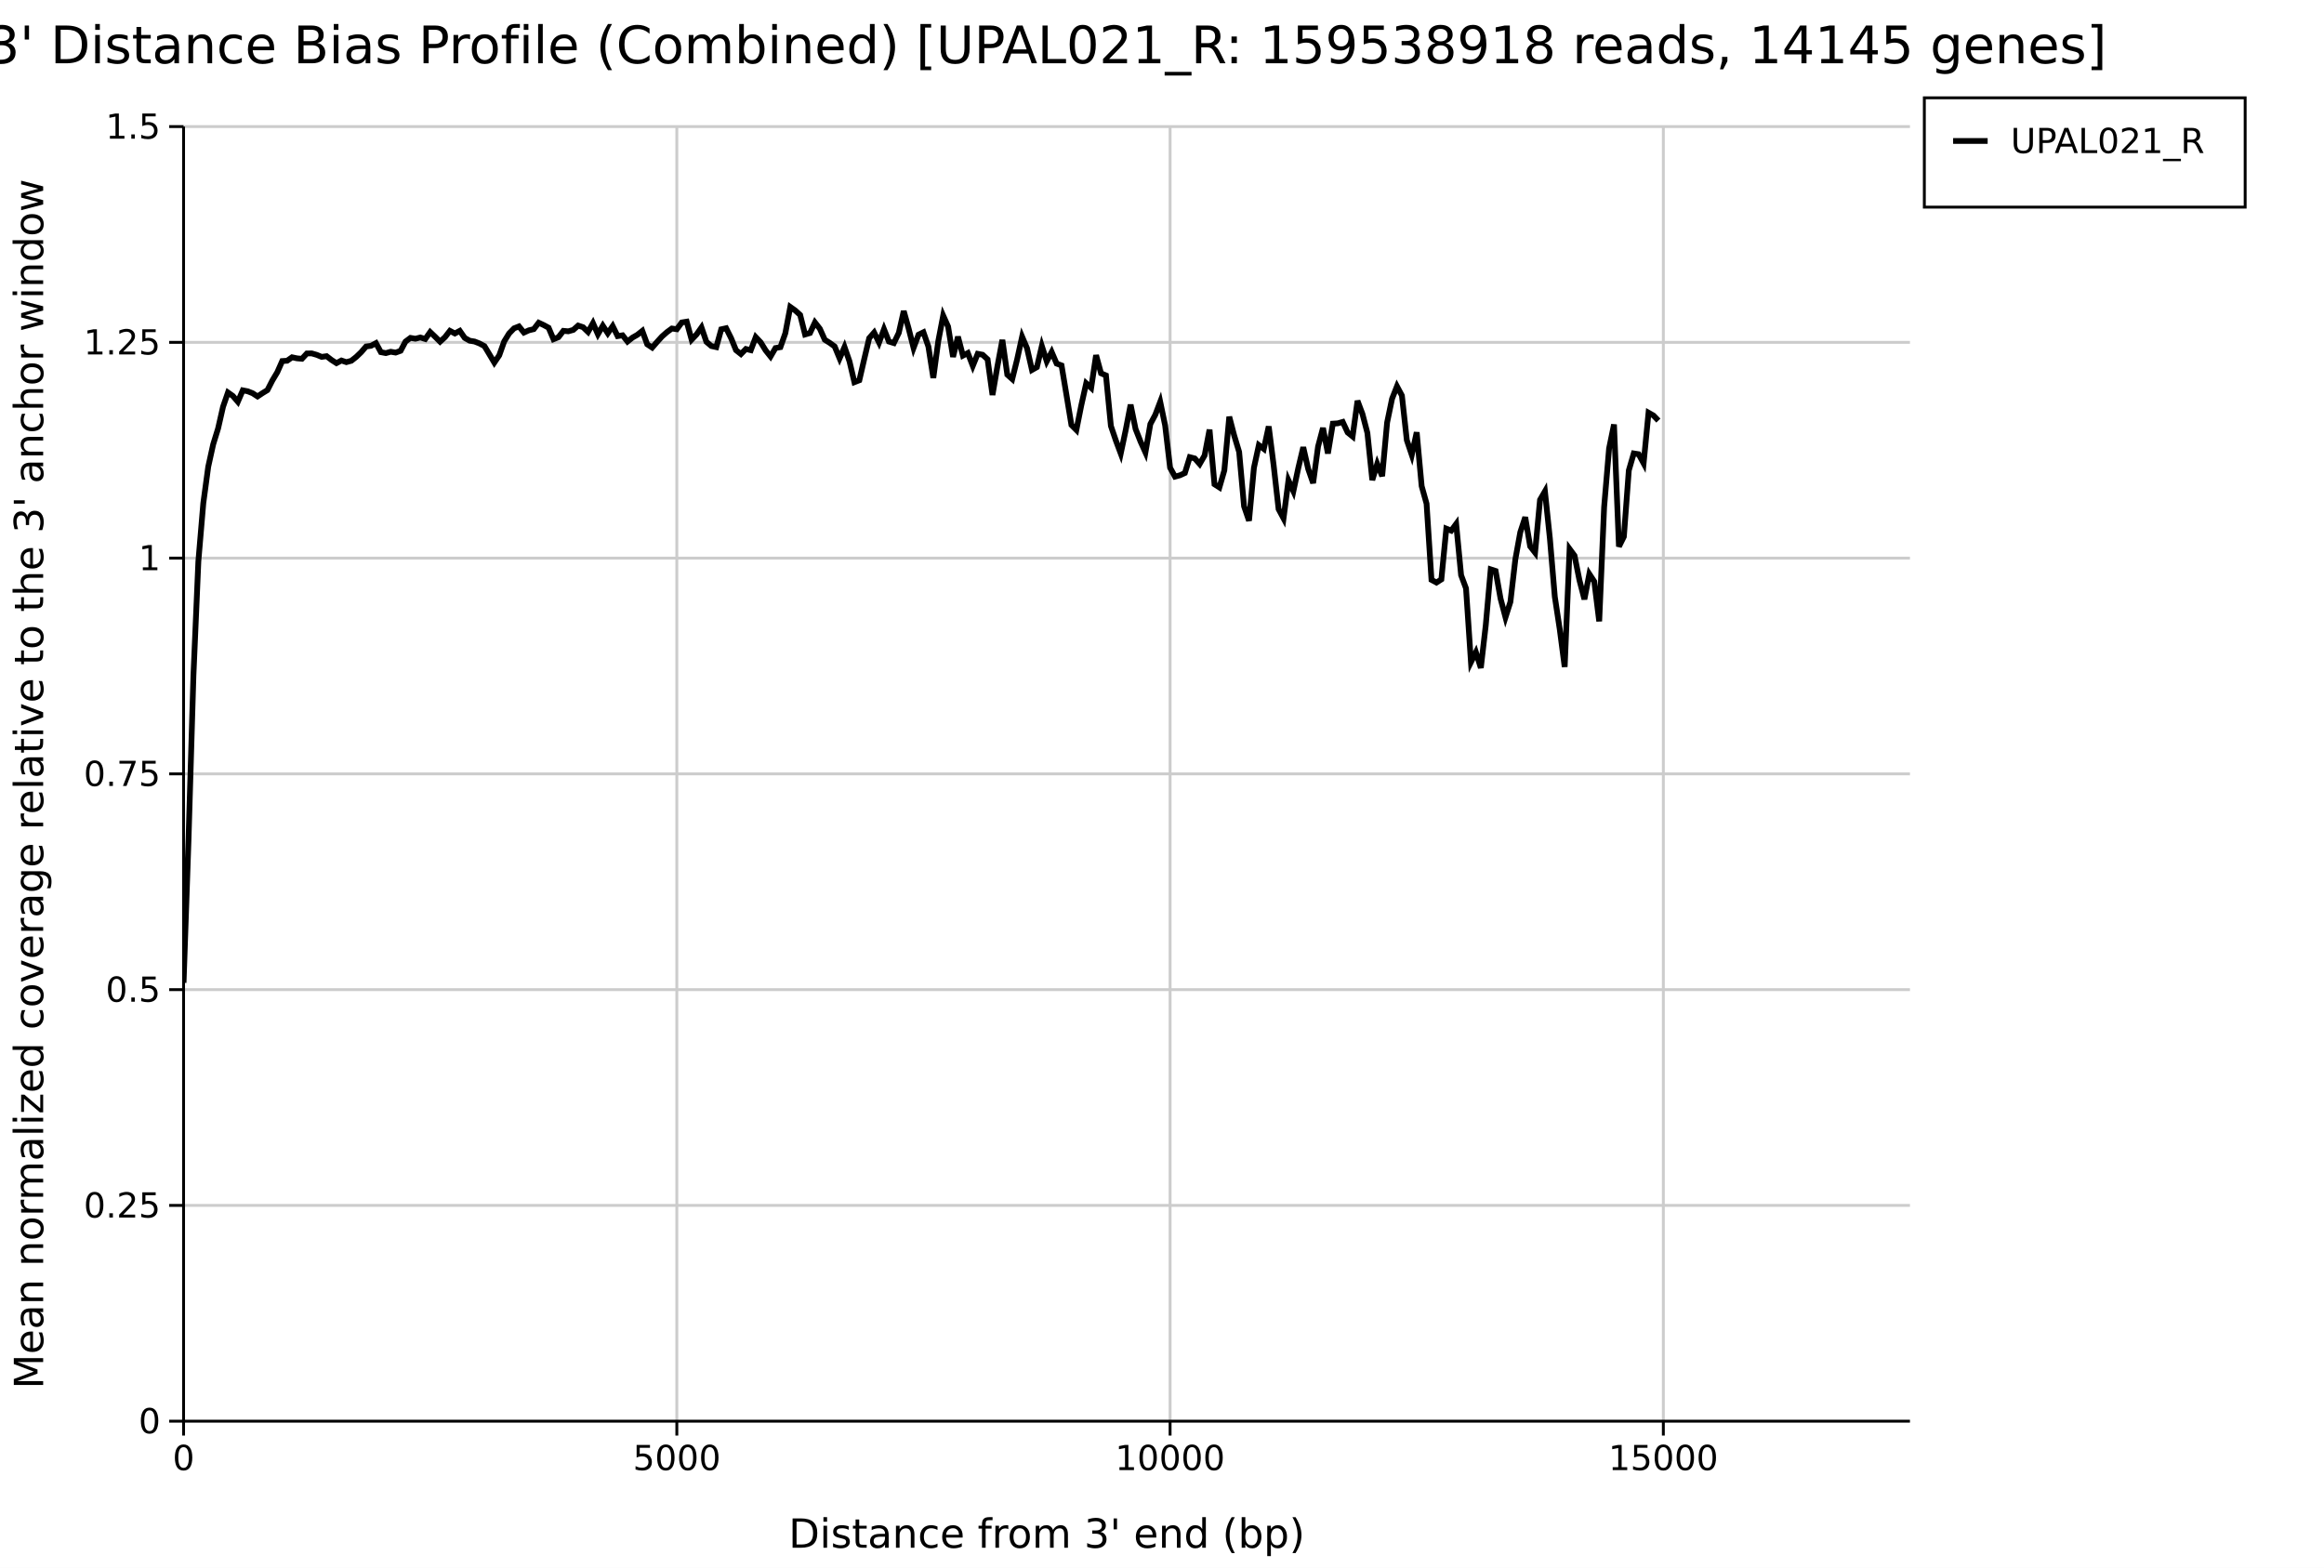
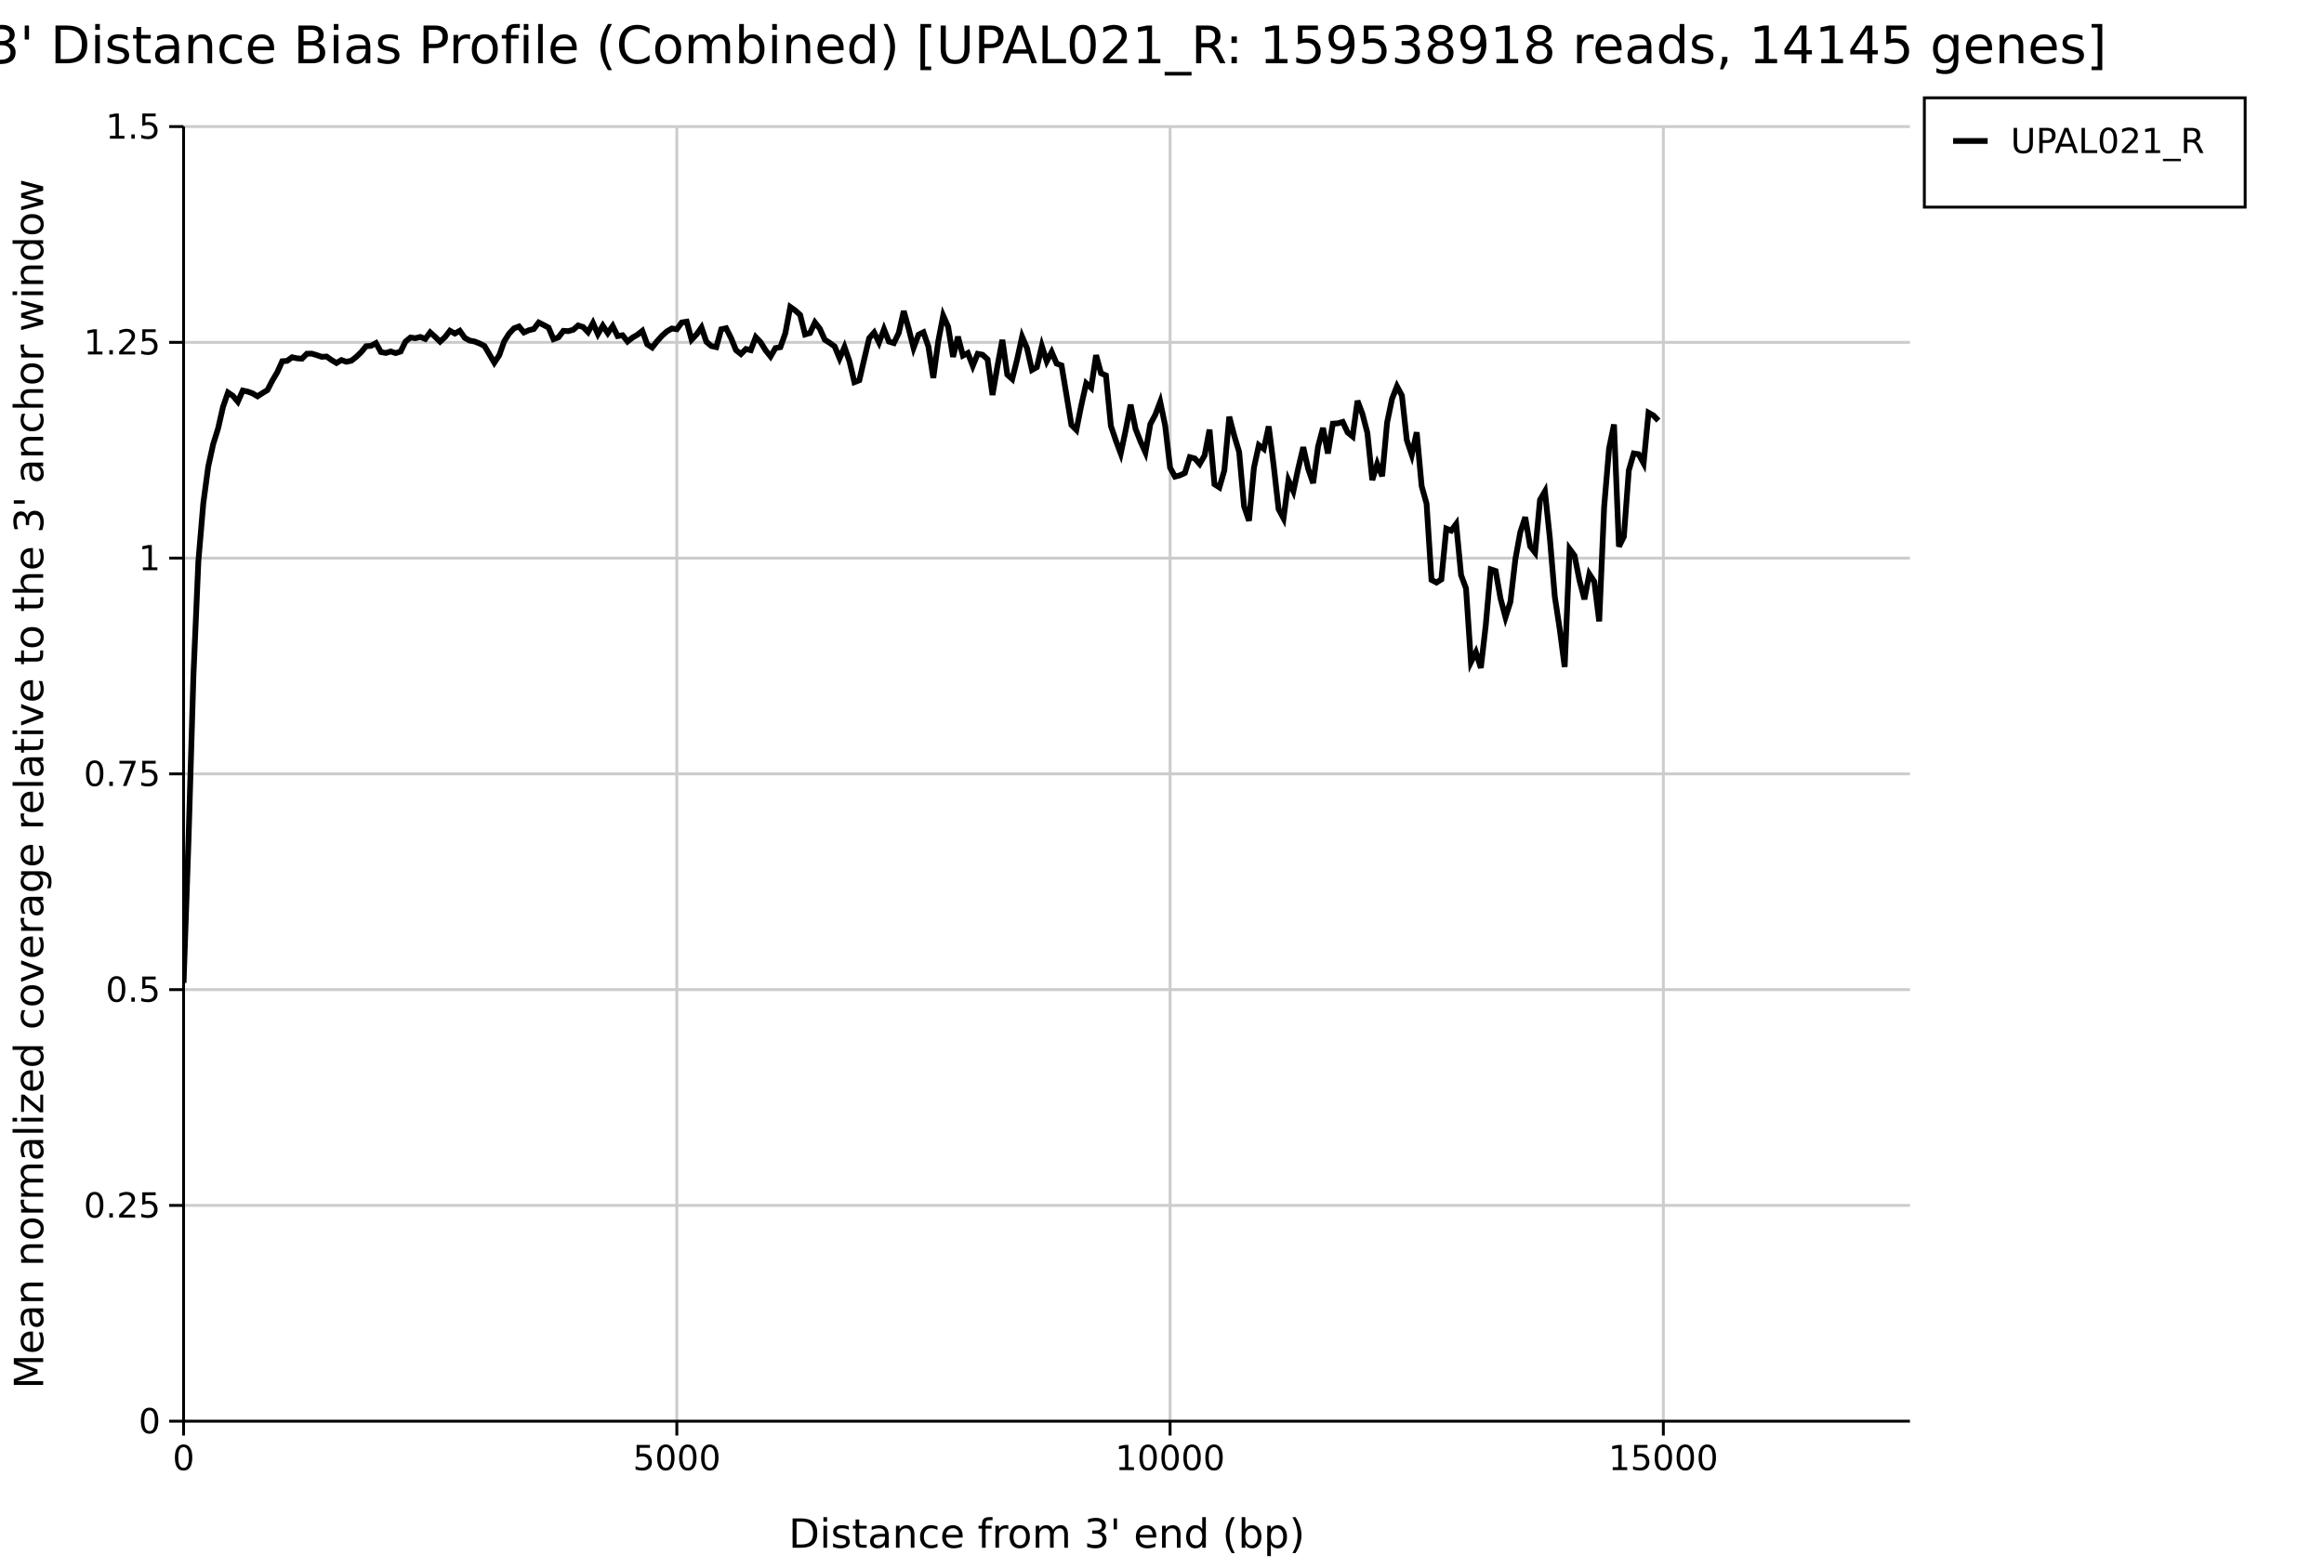
<svg xmlns="http://www.w3.org/2000/svg" width="807.7" height="545" font-family="DejaVu Sans, Liberation Sans, Arial, sans-serif" fill="black">
  <rect width="100%" height="100%" fill="white" />
  <defs>
    <clipPath id="kuva-clip-2">
      <rect x="63.8" y="44" width="600" height="450" />
    </clipPath>
  </defs>
  <line x1="235.23" y1="44" x2="235.23" y2="494" stroke="#cccccc" stroke-width="1" />
  <line x1="406.66" y1="44" x2="406.66" y2="494" stroke="#cccccc" stroke-width="1" />
  <line x1="578.09" y1="44" x2="578.09" y2="494" stroke="#cccccc" stroke-width="1" />
  <line x1="63.8" y1="419" x2="663.8" y2="419" stroke="#cccccc" stroke-width="1" />
  <line x1="63.8" y1="344" x2="663.8" y2="344" stroke="#cccccc" stroke-width="1" />
  <line x1="63.8" y1="269" x2="663.8" y2="269" stroke="#cccccc" stroke-width="1" />
  <line x1="63.8" y1="194" x2="663.8" y2="194" stroke="#cccccc" stroke-width="1" />
  <line x1="63.8" y1="119" x2="663.8" y2="119" stroke="#cccccc" stroke-width="1" />
  <line x1="63.8" y1="44" x2="663.8" y2="44" stroke="#cccccc" stroke-width="1" />
  <line x1="63.8" y1="494" x2="663.8" y2="494" stroke="#000000" stroke-width="1" />
  <line x1="63.8" y1="44" x2="63.8" y2="494" stroke="#000000" stroke-width="1" />
  <line x1="63.8" y1="494" x2="63.8" y2="499" stroke="#000000" stroke-width="1" />
  <text x="63.8" y="511" font-size="12" text-anchor="middle">0</text>
  <line x1="235.23" y1="494" x2="235.23" y2="499" stroke="#000000" stroke-width="1" />
  <text x="235.23" y="511" font-size="12" text-anchor="middle">5000</text>
  <line x1="406.66" y1="494" x2="406.66" y2="499" stroke="#000000" stroke-width="1" />
  <text x="406.66" y="511" font-size="12" text-anchor="middle">10000</text>
  <line x1="578.09" y1="494" x2="578.09" y2="499" stroke="#000000" stroke-width="1" />
  <text x="578.09" y="511" font-size="12" text-anchor="middle">15000</text>
  <line x1="58.8" y1="494" x2="63.8" y2="494" stroke="#000000" stroke-width="1" />
  <text x="55.8" y="498.2" font-size="12" text-anchor="end">0</text>
  <line x1="58.8" y1="419" x2="63.8" y2="419" stroke="#000000" stroke-width="1" />
  <text x="55.8" y="423.2" font-size="12" text-anchor="end">0.25</text>
  <line x1="58.8" y1="344" x2="63.8" y2="344" stroke="#000000" stroke-width="1" />
  <text x="55.8" y="348.2" font-size="12" text-anchor="end">0.5</text>
  <line x1="58.8" y1="269" x2="63.8" y2="269" stroke="#000000" stroke-width="1" />
  <text x="55.8" y="273.2" font-size="12" text-anchor="end">0.75</text>
  <line x1="58.8" y1="194" x2="63.8" y2="194" stroke="#000000" stroke-width="1" />
  <text x="55.8" y="198.2" font-size="12" text-anchor="end">1</text>
  <line x1="58.8" y1="119" x2="63.8" y2="119" stroke="#000000" stroke-width="1" />
  <text x="55.8" y="123.2" font-size="12" text-anchor="end">1.25</text>
  <line x1="58.8" y1="44" x2="63.8" y2="44" stroke="#000000" stroke-width="1" />
  <text x="55.8" y="48.2" font-size="12" text-anchor="end">1.5</text>
  <text x="363.8" y="538" font-size="14" text-anchor="middle">Distance from 3' end (bp)</text>
  <text x="15" y="272.5" font-size="14" text-anchor="middle" transform="rotate(-90,15,272.5)">Mean normalized coverage relative to the 3' anchor window</text>
  <text x="363.8" y="22" font-size="18" text-anchor="middle">3' Distance Bias Profile (Combined) [UPAL021_R: 159538918 reads, 14145 genes]</text>
  <g clip-path="url(#kuva-clip-2)">
-     <path d="M 63.8 341.63 L 65.51 292.21 L 67.23 234.76 L 68.94 195.16 L 70.66 174.9 L 72.37 162.24 L 74.09 154.46 L 75.8 148.92 L 77.51 141.41 L 79.23 136.43 L 80.94 137.64 L 82.66 139.65 L 84.37 135.68 L 86.09 136.01 L 87.8 136.69 L 89.51 137.8 L 91.23 136.65 L 92.94 135.61 L 94.66 132.25 L 96.37 129.39 L 98.09 125.5 L 99.8 125.39 L 101.51 124.19 L 103.23 124.56 L 104.94 124.71 L 106.66 122.86 L 108.37 122.85 L 110.09 123.35 L 111.8 124.05 L 113.51 123.81 L 115.23 125.13 L 116.94 126.23 L 118.66 125.31 L 120.37 125.88 L 122.09 125.41 L 123.8 124.07 L 125.51 122.43 L 127.23 120.43 L 128.94 120.2 L 130.66 119.28 L 132.37 122.41 L 134.09 122.74 L 135.8 122.27 L 137.51 122.56 L 139.23 121.94 L 140.94 118.72 L 142.66 117.45 L 144.37 117.74 L 146.09 117.31 L 147.8 117.84 L 149.51 115.42 L 151.23 117.06 L 152.94 118.76 L 154.66 117.2 L 156.37 115.0 L 158.09 115.91 L 159.8 115.0 L 161.51 117.46 L 163.23 118.43 L 164.94 118.71 L 166.66 119.39 L 168.37 120.31 L 170.09 123.16 L 171.8 126.04 L 173.51 123.51 L 175.23 118.68 L 176.94 115.9 L 178.66 114.13 L 180.37 113.46 L 182.09 115.6 L 183.8 114.82 L 185.51 114.41 L 187.23 112.18 L 188.94 112.98 L 190.66 113.91 L 192.37 117.92 L 194.09 117.21 L 195.8 115.0 L 197.51 115.16 L 199.23 114.68 L 200.94 113.17 L 202.66 113.74 L 204.37 115.39 L 206.09 112.33 L 207.8 116.18 L 209.51 113.22 L 211.23 115.84 L 212.94 113.36 L 214.66 116.83 L 216.37 116.55 L 218.09 118.72 L 219.8 117.36 L 221.51 116.38 L 223.23 115.02 L 224.94 119.68 L 226.66 120.82 L 228.37 118.84 L 230.09 116.95 L 231.8 115.44 L 233.51 114.19 L 235.23 114.44 L 236.94 112.09 L 238.66 111.81 L 240.37 118.06 L 242.09 116.24 L 243.8 113.82 L 245.51 118.82 L 247.23 120.28 L 248.94 120.66 L 250.66 114.47 L 252.37 114.09 L 254.09 117.54 L 255.8 121.72 L 257.51 123.07 L 259.23 121.31 L 260.94 121.72 L 262.66 117.18 L 264.37 118.99 L 266.09 121.78 L 267.8 123.92 L 269.51 120.98 L 271.23 120.67 L 272.94 115.83 L 274.66 106.7 L 276.37 107.91 L 278.09 109.47 L 279.8 116.26 L 281.51 115.76 L 283.23 112.08 L 284.94 114.27 L 286.66 118.11 L 288.37 119.18 L 290.09 120.43 L 291.8 124.57 L 293.51 120.62 L 295.23 125.58 L 296.94 132.85 L 298.66 132.18 L 300.37 124.79 L 302.09 117.53 L 303.8 115.58 L 305.51 119.07 L 307.23 114.43 L 308.94 118.72 L 310.66 119.25 L 312.37 115.72 L 314.09 108.12 L 315.8 114.22 L 317.51 120.93 L 319.23 116.34 L 320.94 115.5 L 322.66 120.46 L 324.37 131.37 L 326.09 118.61 L 327.8 109.7 L 329.51 113.53 L 331.23 124.05 L 332.94 117.04 L 334.66 123.61 L 336.37 122.72 L 338.09 127.19 L 339.8 122.98 L 341.51 123.31 L 343.23 124.9 L 344.94 137.29 L 346.66 127.27 L 348.37 118.15 L 350.09 130.24 L 351.8 131.76 L 353.51 124.89 L 355.23 117.04 L 356.94 121.05 L 358.66 128.59 L 360.37 127.62 L 362.09 120.28 L 363.8 125.6 L 365.51 122.37 L 367.23 126.38 L 368.94 127.02 L 370.66 137.36 L 372.37 147.72 L 374.09 149.45 L 375.8 140.89 L 377.51 133.23 L 379.23 134.82 L 380.94 123.46 L 382.66 129.75 L 384.37 130.49 L 386.09 148.06 L 387.8 153.09 L 389.51 157.65 L 391.23 149.53 L 392.94 140.67 L 394.66 149.1 L 396.37 153.44 L 398.09 157.26 L 399.8 147.4 L 401.51 144.2 L 403.23 139.67 L 404.94 147.87 L 406.66 162.59 L 408.37 165.68 L 410.09 165.21 L 411.8 164.42 L 413.51 158.91 L 415.23 159.35 L 416.94 161.29 L 418.66 158.31 L 420.37 149.34 L 422.09 168.33 L 423.8 169.43 L 425.51 163.52 L 427.23 144.86 L 428.94 151.39 L 430.66 157.09 L 432.37 175.98 L 434.09 181.01 L 435.8 162.61 L 437.51 154.73 L 439.23 156.04 L 440.94 148.22 L 442.66 161.79 L 444.37 176.98 L 446.09 180.19 L 447.8 166.97 L 449.51 170.74 L 451.23 162.64 L 452.94 155.46 L 454.66 163.0 L 456.37 167.93 L 458.09 155.21 L 459.8 148.76 L 461.51 157.62 L 463.23 147.26 L 464.94 147.15 L 466.66 146.66 L 468.37 150.33 L 470.09 151.72 L 471.8 139.32 L 473.51 143.87 L 475.23 150.47 L 476.94 166.87 L 478.66 161.23 L 480.37 165.51 L 482.09 146.87 L 483.8 138.62 L 485.51 134.28 L 487.23 137.5 L 488.94 153.02 L 490.66 158.12 L 492.37 150.26 L 494.09 168.97 L 495.8 175.08 L 497.51 201.56 L 499.23 202.49 L 500.94 201.4 L 502.66 183.76 L 504.37 184.46 L 506.09 182.11 L 507.8 199.93 L 509.51 204.52 L 511.23 230.16 L 512.94 226.71 L 514.66 232.17 L 516.37 217.35 L 518.09 197.91 L 519.8 198.47 L 521.51 208.08 L 523.23 214.58 L 524.94 209.21 L 526.66 194.4 L 528.37 185.0 L 530.09 179.77 L 531.8 189.9 L 533.51 192.09 L 535.23 173.74 L 536.94 170.79 L 538.66 187.19 L 540.37 207.44 L 542.09 218.76 L 543.8 231.83 L 545.51 190.81 L 547.23 193.15 L 548.94 201.71 L 550.66 208.31 L 552.37 199.52 L 554.09 202.15 L 555.8 215.98 L 557.51 176.26 L 559.23 155.88 L 560.94 147.54 L 562.66 189.98 L 564.37 186.55 L 566.09 163.51 L 567.8 157.61 L 569.51 157.89 L 571.23 161.04 L 572.94 143.46 L 574.66 144.43 L 576.37 146.2 " stroke="#000000" stroke-width="2" fill="none" />
+     <path d="M 63.8 341.66 L 65.51 292.21 L 67.23 234.75 L 68.94 195.2 L 70.66 174.91 L 72.37 162.19 L 74.09 154.38 L 75.8 148.93 L 77.51 141.43 L 79.23 136.44 L 80.94 137.59 L 82.66 139.64 L 84.37 135.76 L 86.09 136.12 L 87.8 136.75 L 89.51 137.75 L 91.23 136.63 L 92.94 135.6 L 94.66 132.28 L 96.37 129.4 L 98.09 125.57 L 99.8 125.43 L 101.51 124.18 L 103.23 124.55 L 104.94 124.68 L 106.66 122.95 L 108.37 122.93 L 110.09 123.44 L 111.8 124.03 L 113.51 123.93 L 115.23 125.15 L 116.94 126.18 L 118.66 125.15 L 120.37 125.75 L 122.09 125.39 L 123.8 124.07 L 125.51 122.43 L 127.23 120.34 L 128.94 120.21 L 130.66 119.27 L 132.37 122.36 L 134.09 122.69 L 135.8 122.17 L 137.51 122.73 L 139.23 122.19 L 140.94 118.73 L 142.66 117.32 L 144.37 117.55 L 146.09 117.12 L 147.8 117.82 L 149.51 115.53 L 151.23 117.08 L 152.94 118.75 L 154.66 117.18 L 156.37 114.97 L 158.09 115.93 L 159.8 114.98 L 161.51 117.42 L 163.23 118.38 L 164.94 118.7 L 166.66 119.38 L 168.37 120.25 L 170.09 123.15 L 171.8 126.08 L 173.51 123.48 L 175.23 118.65 L 176.94 115.95 L 178.66 114.12 L 180.37 113.48 L 182.09 115.56 L 183.8 114.79 L 185.51 114.37 L 187.23 112.11 L 188.94 112.97 L 190.66 113.89 L 192.37 117.9 L 194.09 117.25 L 195.8 115.0 L 197.51 115.1 L 199.23 114.63 L 200.94 113.13 L 202.66 113.67 L 204.37 115.45 L 206.09 112.29 L 207.8 116.14 L 209.51 113.2 L 211.23 115.81 L 212.94 113.33 L 214.66 116.82 L 216.37 116.53 L 218.09 118.71 L 219.8 117.36 L 221.51 116.38 L 223.23 115.02 L 224.94 119.68 L 226.66 120.8 L 228.37 118.61 L 230.09 116.7 L 231.8 115.17 L 233.51 114.19 L 235.23 114.44 L 236.94 112.09 L 238.66 111.81 L 240.37 118.06 L 242.09 116.24 L 243.8 113.82 L 245.51 118.82 L 247.23 120.28 L 248.94 120.66 L 250.66 114.47 L 252.37 114.09 L 254.09 117.54 L 255.8 121.72 L 257.51 123.07 L 259.23 121.31 L 260.94 121.72 L 262.66 117.18 L 264.37 118.99 L 266.09 121.78 L 267.8 123.92 L 269.51 120.98 L 271.23 120.67 L 272.94 115.83 L 274.66 106.7 L 276.37 107.91 L 278.09 109.47 L 279.8 116.26 L 281.51 115.76 L 283.23 112.08 L 284.94 114.27 L 286.66 118.11 L 288.37 119.18 L 290.09 120.43 L 291.8 124.57 L 293.51 120.62 L 295.23 125.58 L 296.94 132.85 L 298.66 132.18 L 300.37 124.79 L 302.09 117.53 L 303.8 115.58 L 305.51 119.07 L 307.23 114.43 L 308.94 118.72 L 310.66 119.25 L 312.37 115.72 L 314.09 108.12 L 315.8 114.22 L 317.51 120.93 L 319.23 116.34 L 320.94 115.5 L 322.66 120.46 L 324.37 131.37 L 326.09 118.61 L 327.8 109.7 L 329.51 113.53 L 331.23 124.05 L 332.94 117.04 L 334.66 123.61 L 336.37 122.72 L 338.09 127.19 L 339.8 122.98 L 341.51 123.31 L 343.23 124.9 L 344.94 137.29 L 346.66 127.27 L 348.37 118.15 L 350.09 130.24 L 351.8 131.76 L 353.51 124.89 L 355.23 117.04 L 356.94 121.05 L 358.66 128.59 L 360.37 127.62 L 362.09 120.28 L 363.8 125.6 L 365.51 122.37 L 367.23 126.38 L 368.94 127.02 L 370.66 137.36 L 372.37 147.72 L 374.09 149.45 L 375.8 140.89 L 377.51 133.23 L 379.23 134.82 L 380.94 123.46 L 382.66 129.75 L 384.37 130.49 L 386.09 148.06 L 387.8 153.09 L 389.51 157.65 L 391.23 149.53 L 392.94 140.67 L 394.66 149.1 L 396.37 153.44 L 398.09 157.26 L 399.8 147.4 L 401.51 144.2 L 403.23 139.67 L 404.94 147.87 L 406.66 162.59 L 408.37 165.68 L 410.09 165.21 L 411.8 164.42 L 413.51 158.91 L 415.23 159.35 L 416.94 161.29 L 418.66 158.31 L 420.37 149.34 L 422.09 168.33 L 423.8 169.43 L 425.51 163.52 L 427.23 144.86 L 428.94 151.39 L 430.66 157.09 L 432.37 175.98 L 434.09 181.01 L 435.8 162.61 L 437.51 154.73 L 439.23 156.04 L 440.94 148.22 L 442.66 161.79 L 444.37 176.98 L 446.09 180.19 L 447.8 166.97 L 449.51 170.74 L 451.23 162.64 L 452.94 155.46 L 454.66 163.0 L 456.37 167.93 L 458.09 155.21 L 459.8 148.76 L 461.51 157.62 L 463.23 147.26 L 464.94 147.15 L 466.66 146.66 L 468.37 150.33 L 470.09 151.72 L 471.8 139.32 L 473.51 143.87 L 475.23 150.47 L 476.94 166.87 L 478.66 161.23 L 480.37 165.51 L 482.09 146.87 L 483.8 138.62 L 485.51 134.28 L 487.23 137.5 L 488.94 153.02 L 490.66 158.12 L 492.37 150.26 L 494.09 168.97 L 495.8 175.08 L 497.51 201.56 L 499.23 202.49 L 500.94 201.4 L 502.66 183.76 L 504.37 184.46 L 506.09 182.11 L 507.8 199.93 L 509.51 204.52 L 511.23 230.16 L 512.94 226.71 L 514.66 232.17 L 516.37 217.35 L 518.09 197.91 L 519.8 198.47 L 521.51 208.08 L 523.23 214.58 L 524.94 209.21 L 526.66 194.4 L 528.37 185.0 L 530.09 179.77 L 531.8 189.9 L 533.51 192.09 L 535.23 173.74 L 536.94 170.79 L 538.66 187.19 L 540.37 207.44 L 542.09 218.76 L 543.8 231.83 L 545.51 190.81 L 547.23 193.15 L 548.94 201.71 L 550.66 208.31 L 552.37 199.52 L 554.09 202.15 L 555.8 215.98 L 557.51 176.26 L 559.23 155.88 L 560.94 147.54 L 562.66 189.98 L 564.37 186.55 L 566.09 163.51 L 567.8 157.61 L 569.51 157.89 L 571.23 161.04 L 572.94 143.46 L 574.66 144.43 L 576.37 146.2 " stroke="#000000" stroke-width="2" fill="none" />
  </g>
  <rect x="668.8" y="34" width="111.5" height="38" fill="#ffffff" />
  <rect x="668.8" y="34" width="111.5" height="38" fill="none" stroke="#000000" stroke-width="1" />
  <text x="698.8" y="53.2" font-size="12" text-anchor="start">UPAL021_R</text>
  <line x1="678.8" y1="49" x2="690.8" y2="49" stroke="#000000" stroke-width="2" />
</svg>
